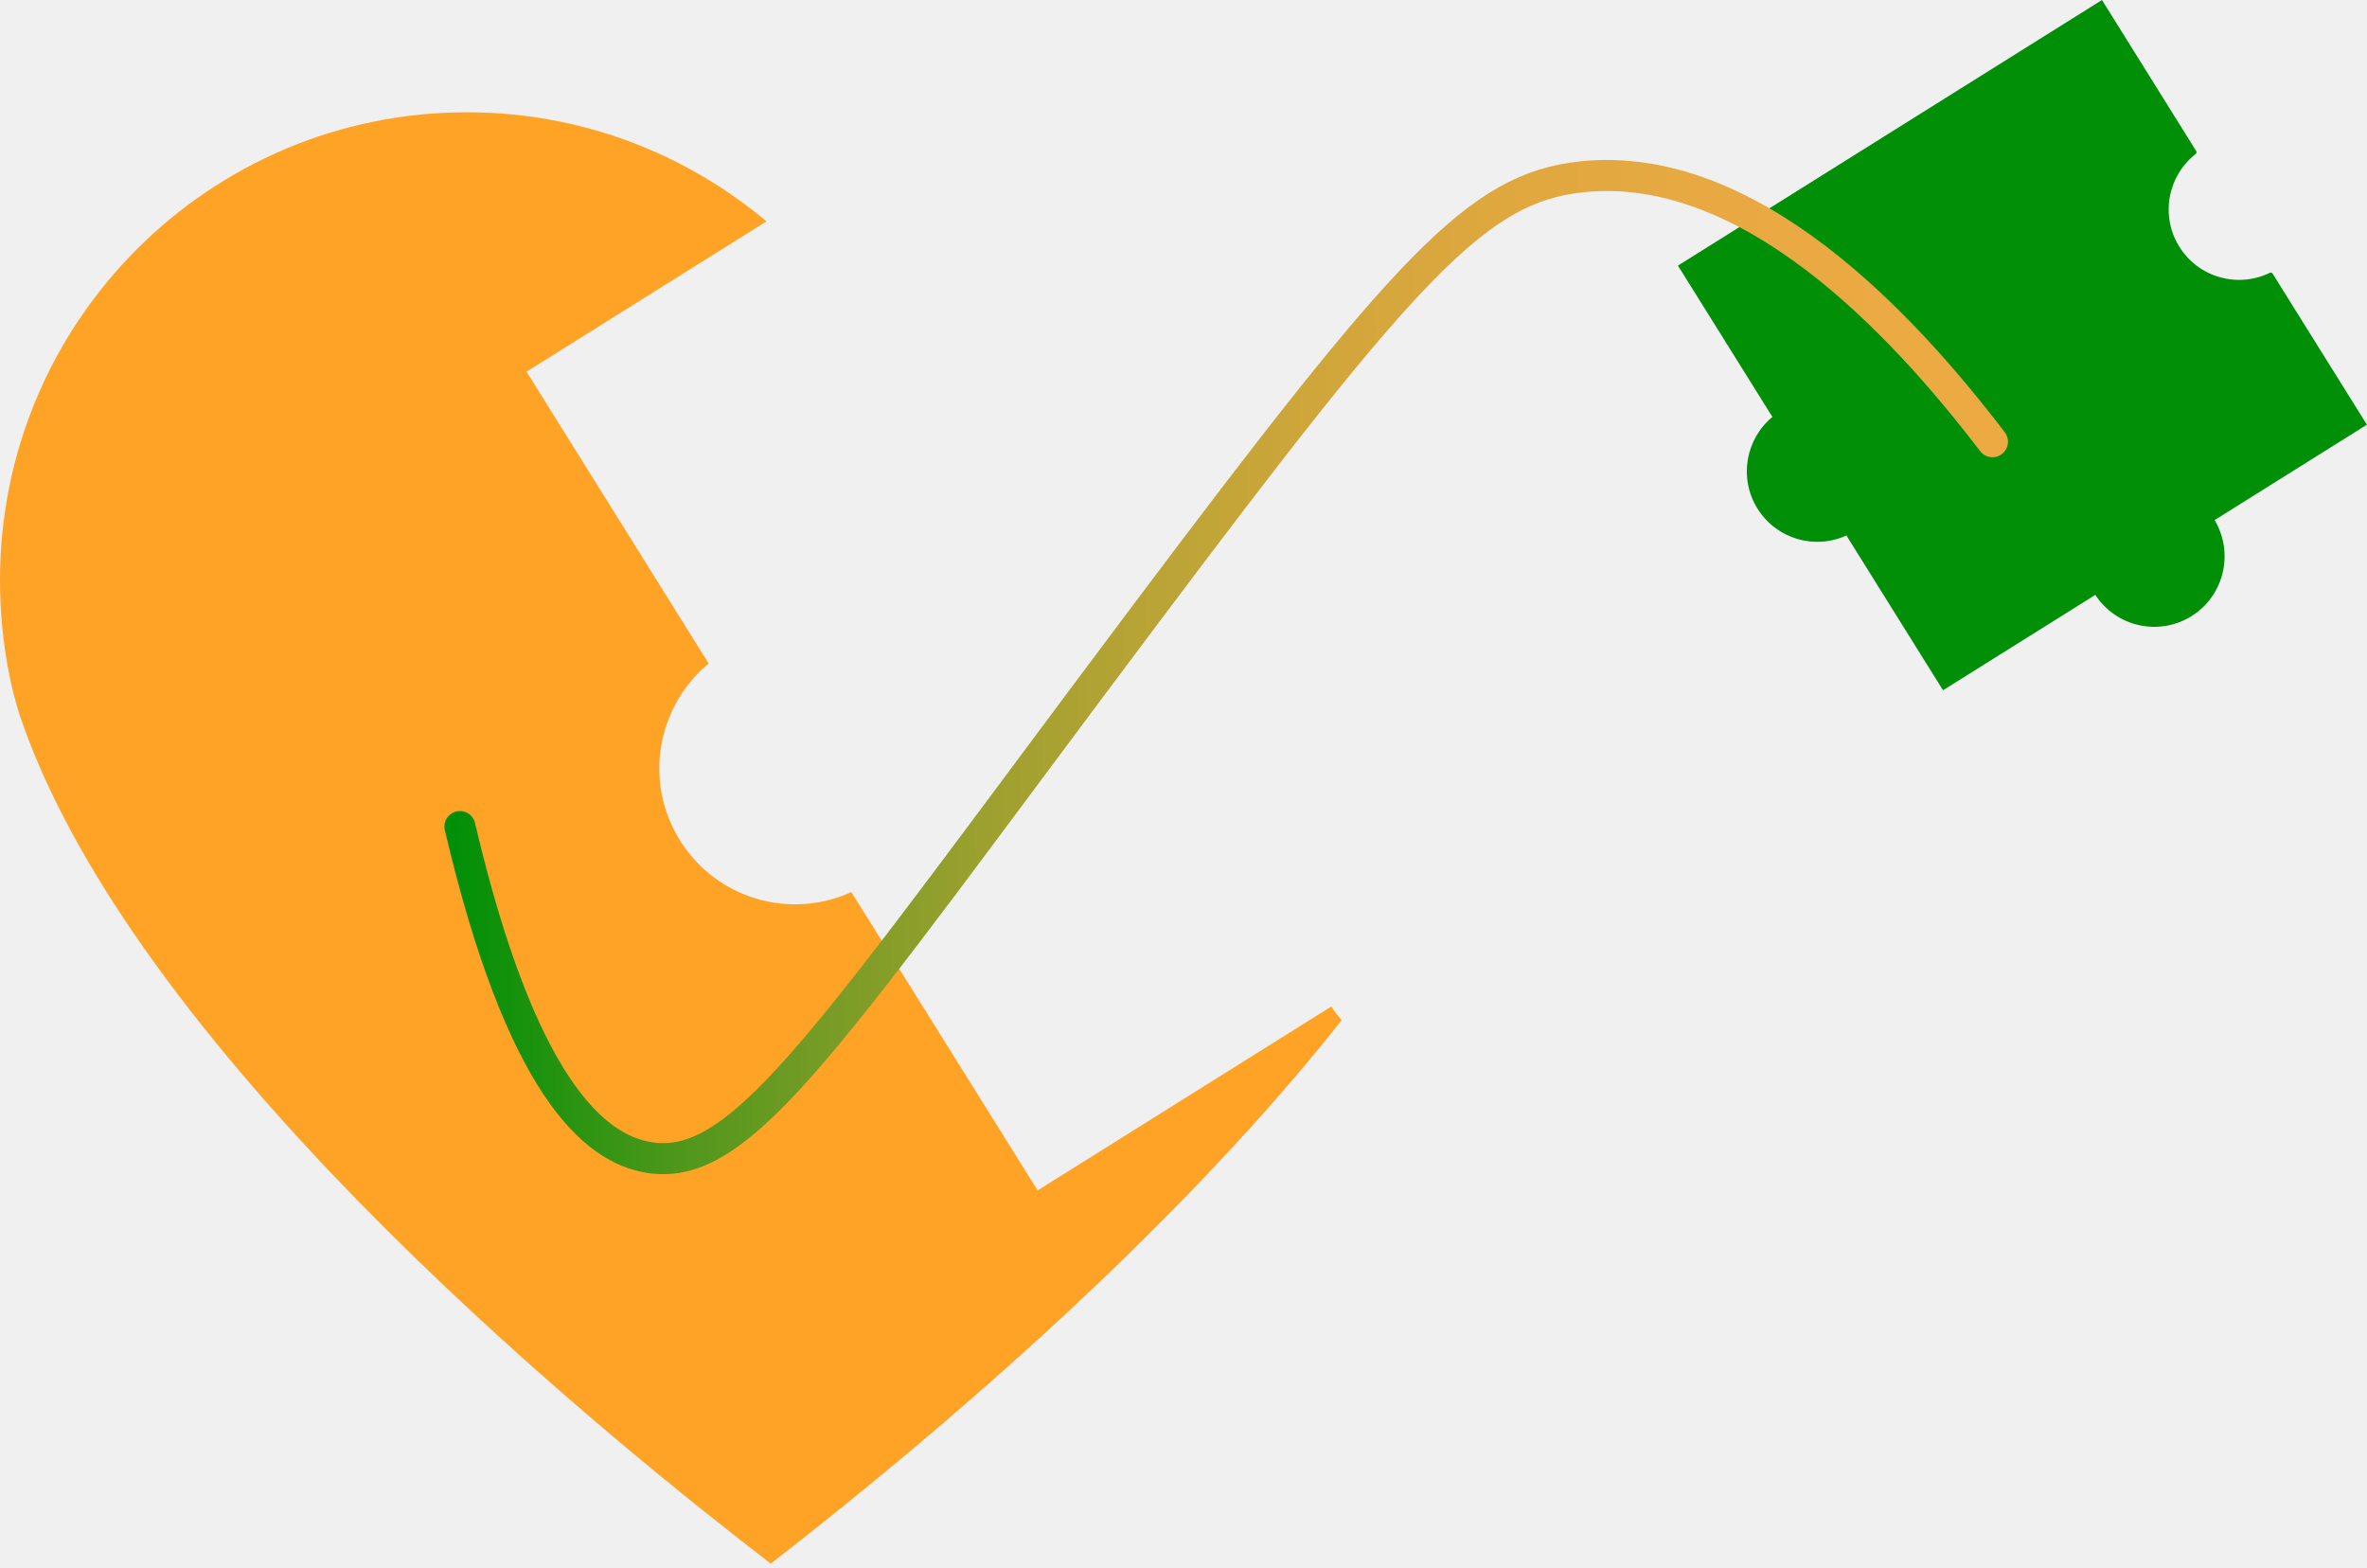
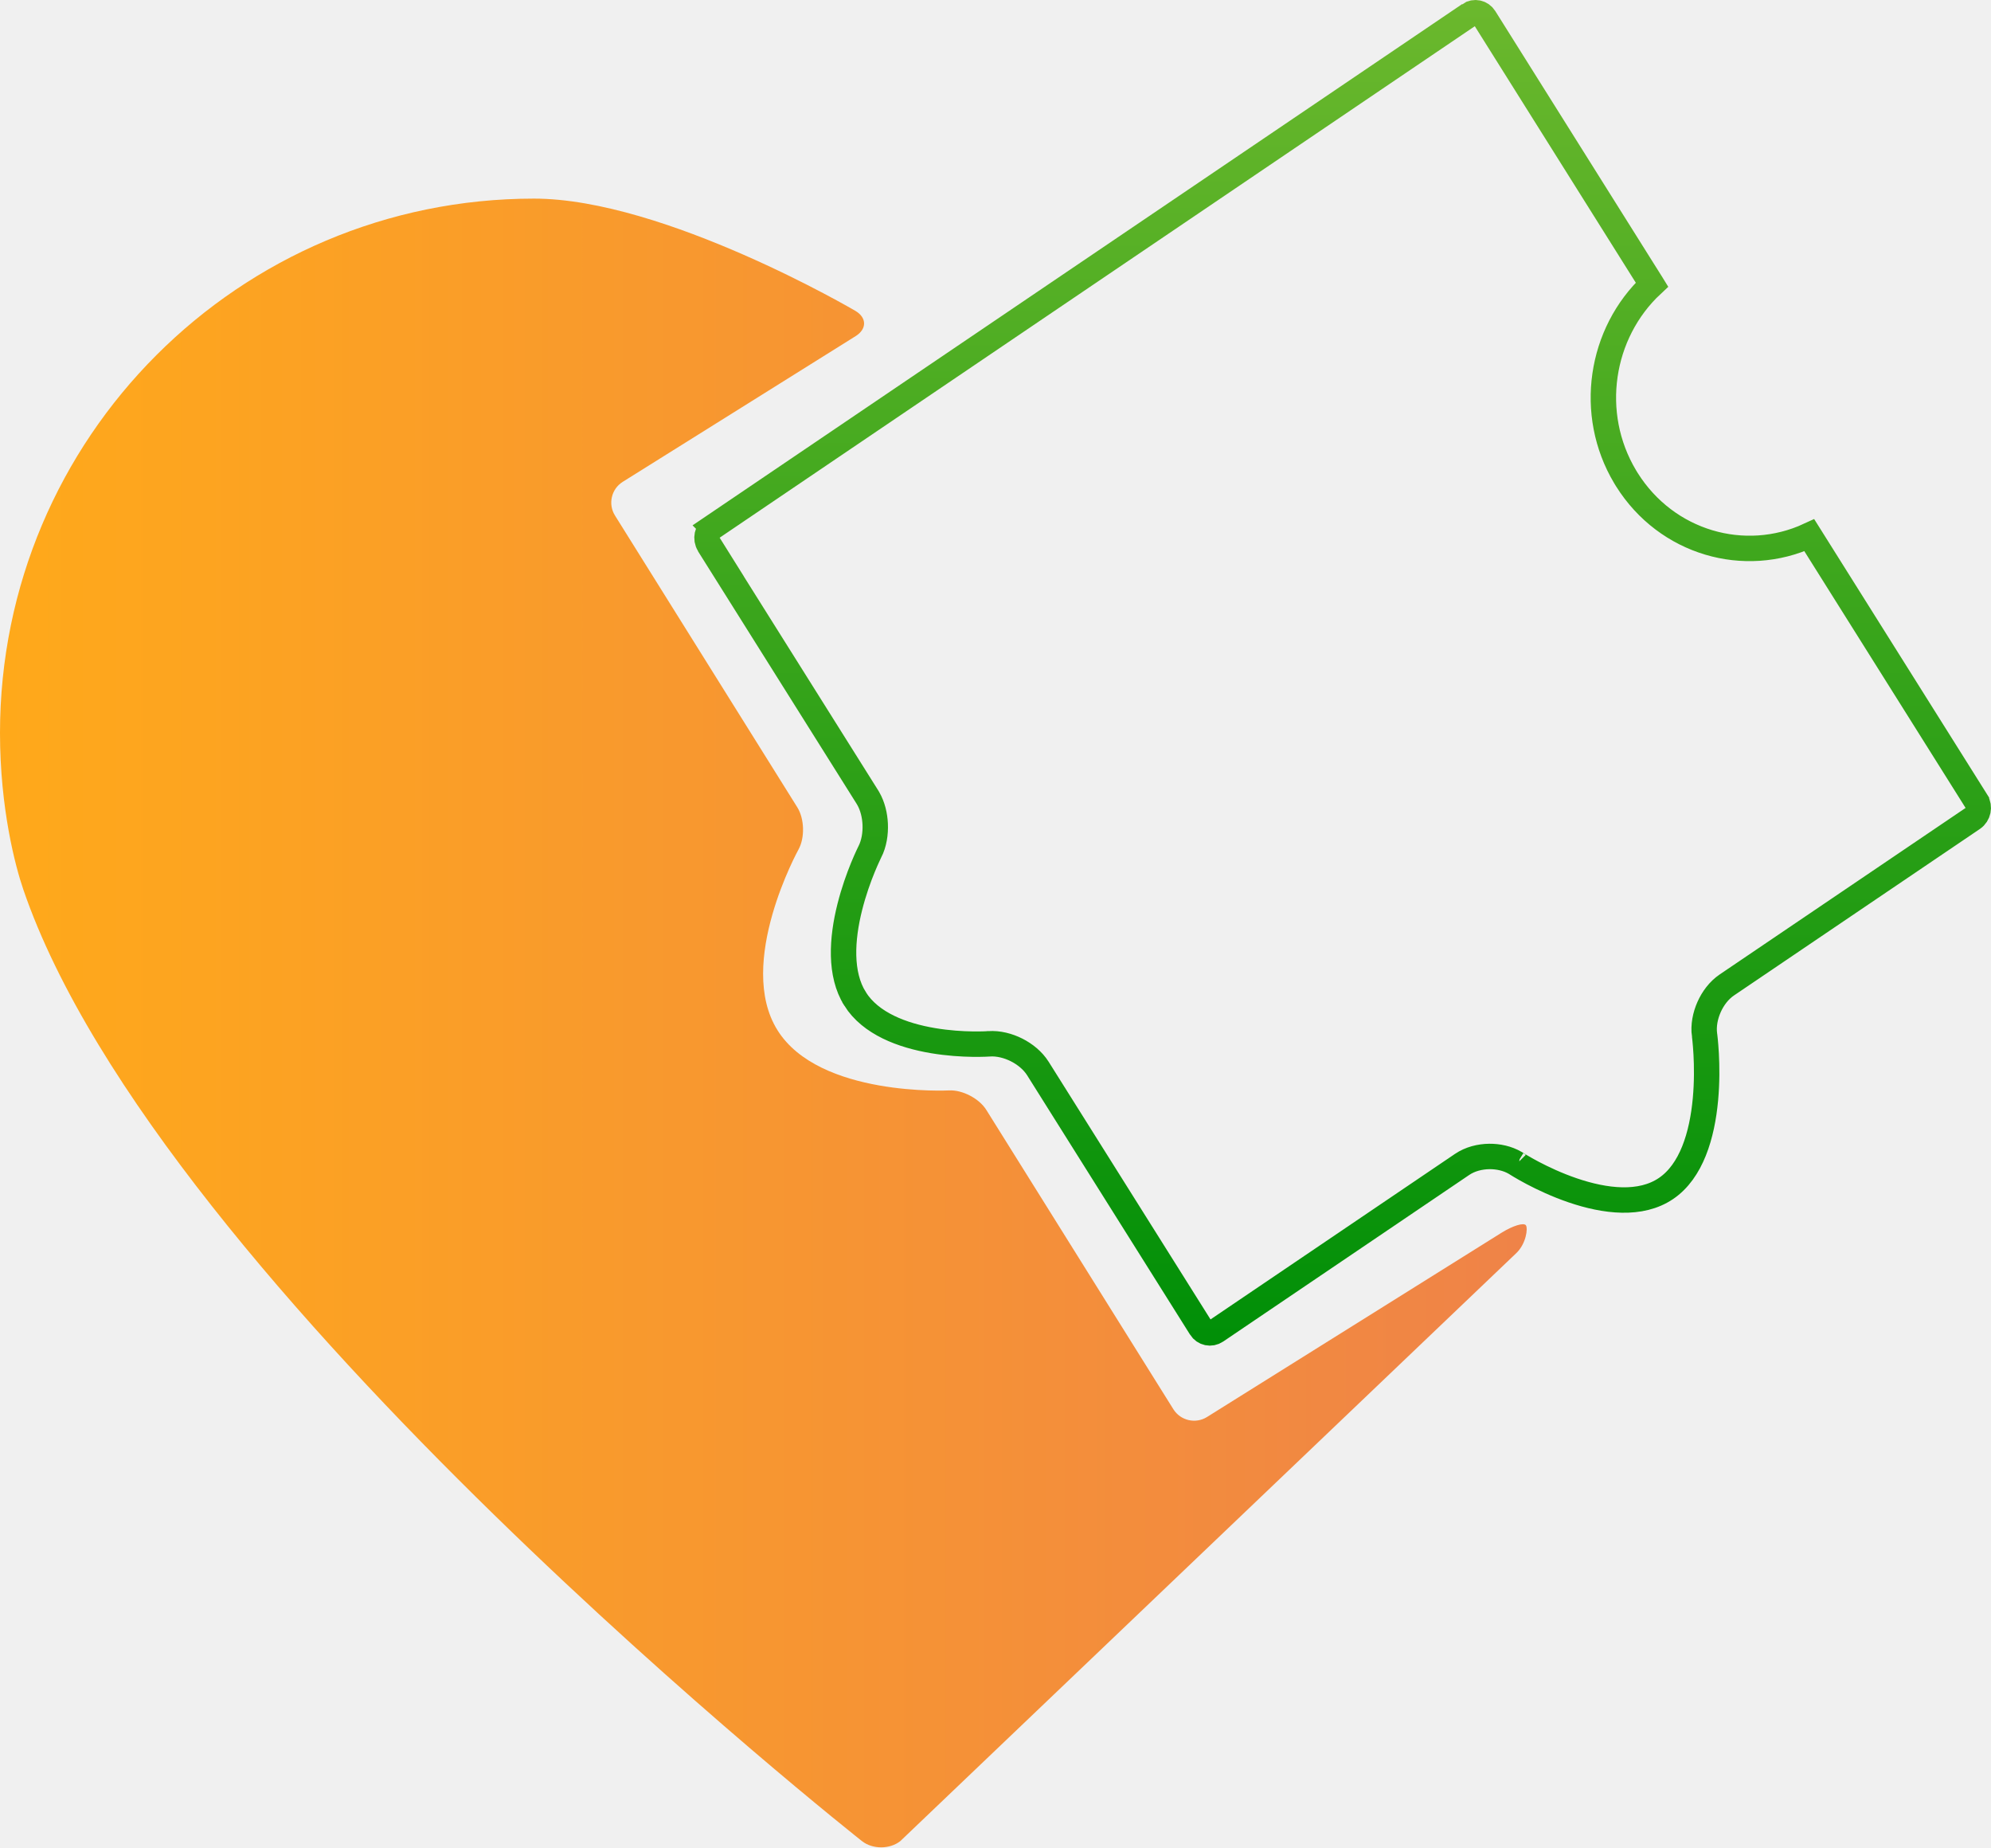
- <svg xmlns="http://www.w3.org/2000/svg" width="305" height="202" viewBox="0 0 305 202" fill="none">
-   <path d="M216.219 34.216L270.85 0L282.969 19.425C282.969 19.425 283.007 19.483 283.02 19.516C283.033 19.555 283.04 19.593 283.033 19.626C283.033 19.71 282.994 19.774 282.936 19.82C279.316 22.657 278.335 27.816 280.82 31.792C283.311 35.786 288.389 37.163 292.513 35.134C292.551 35.121 292.59 35.114 292.622 35.121C292.706 35.121 292.771 35.16 292.816 35.218C292.842 35.243 292.861 35.276 292.874 35.315L304.986 54.721L285.363 67.009C287.892 71.25 286.589 76.751 282.394 79.382C278.193 82.013 272.683 80.778 269.992 76.647L250.368 88.936L237.921 68.994C233.842 70.862 228.912 69.459 226.467 65.542C224.021 61.631 224.924 56.582 228.383 53.719L216.206 34.216H216.219Z" fill="#008F07" />
-   <path d="M171.539 129.687L133.705 153.379L109.7 114.936C101.834 118.543 92.335 115.834 87.618 108.284C82.901 100.747 84.643 91.005 91.316 85.491L67.846 47.888L98.763 28.521C88.315 19.762 74.867 14.467 60.18 14.467C26.941 14.461 0 41.449 0 74.747C0 83.267 1.742 89.815 2.626 92.408C17.939 137.231 80.701 187.142 99.311 201.467C112.352 191.357 147.941 162.998 172.881 131.452C172.404 130.896 171.952 130.314 171.539 129.681V129.687Z" fill="#FFA327" />
-   <path d="M59.264 106.5C67.085 139.83 76.455 148.059 83.746 149.158C95.891 150.994 106.654 133.728 147.089 79.841C181.425 34.08 190.401 24.222 203.759 22.787C225.273 20.479 244.928 41.443 256.737 56.912" stroke="url(#paint0_linear_21_441)" stroke-width="4" stroke-miterlimit="10" stroke-linecap="round" />
+ <svg xmlns="http://www.w3.org/2000/svg" width="235" height="218" viewBox="0 0 235 218" fill="none">
+   <g clip-path="url(#clip0_119_2195)">
+     <path d="M173.417 1.725C174.03 1.312 174.833 1.485 175.221 2.104L175.222 2.105L193.851 31.78C194.272 32.453 194.665 33.076 194.958 33.538C194.968 33.554 194.978 33.571 194.988 33.587C188.855 39.308 187.385 48.835 191.804 56.244L192.026 56.607C196.715 64.07 205.91 66.704 213.557 63.164L233.279 94.557V94.558C233.692 95.217 233.501 96.135 232.858 96.575L203.819 116.234C202.878 116.87 202.167 117.843 201.723 118.843C201.278 119.844 201.032 121.024 201.188 122.147C201.189 122.148 201.189 122.149 201.189 122.151C201.19 122.156 201.191 122.165 201.192 122.176C201.195 122.2 201.201 122.237 201.207 122.286C201.219 122.385 201.236 122.535 201.256 122.73C201.295 123.12 201.344 123.688 201.382 124.386C201.457 125.787 201.485 127.697 201.296 129.742C200.907 133.96 199.65 138.213 196.64 140.254C193.652 142.279 189.459 141.779 185.62 140.468C183.758 139.833 182.101 139.047 180.906 138.418C180.311 138.104 179.834 137.831 179.51 137.638C179.348 137.542 179.223 137.466 179.142 137.416C179.101 137.39 179.071 137.371 179.052 137.359C179.042 137.353 179.035 137.349 179.031 137.346C179.029 137.345 179.028 137.345 179.027 137.344H179.028L179.026 137.343L178.844 137.231C177.917 136.691 176.819 136.463 175.791 136.473C174.696 136.484 173.523 136.767 172.571 137.414L143.532 157.073C142.92 157.486 142.118 157.313 141.73 156.695L141.729 156.693L122.507 126.101C121.907 125.145 120.966 124.395 119.988 123.902C119.01 123.409 117.848 123.099 116.724 123.18H116.717C116.713 123.181 116.706 123.181 116.696 123.181C116.677 123.183 116.645 123.185 116.603 123.187C116.518 123.192 116.389 123.199 116.221 123.205C115.884 123.217 115.392 123.226 114.786 123.217C113.57 123.2 111.913 123.106 110.135 122.807C106.481 122.193 102.754 120.786 100.923 117.876V117.875C99.085 114.953 99.357 110.79 100.305 107.024C100.766 105.193 101.359 103.562 101.84 102.386C102.079 101.8 102.289 101.331 102.438 101.011C102.512 100.852 102.57 100.729 102.609 100.649C102.629 100.609 102.644 100.579 102.653 100.56C102.658 100.551 102.661 100.545 102.663 100.541C102.664 100.539 102.665 100.538 102.665 100.538C103.171 99.545 103.35 98.355 103.302 97.26C103.256 96.234 103.004 95.142 102.481 94.23L102.373 94.05L85.09 66.537H85.103L83.665 64.24C83.252 63.581 83.445 62.66 84.09 62.221L84.089 62.22L173.418 1.726L173.417 1.725Z" stroke="url(#paint0_linear_119_2195)" stroke-width="3" />
+     <path d="M180.101 144.594C179.854 144.249 178.547 144.646 177.206 145.487L142.462 167.22C141.121 168.06 139.336 167.646 138.496 166.304L116.412 130.972C115.571 129.63 113.591 128.598 112.014 128.679C112.014 128.679 96.7 129.468 91.766 121.571C86.827 113.686 94.248 100.248 94.248 100.248C95.013 98.859 94.95 96.63 94.115 95.282L72.584 60.832C71.743 59.49 72.158 57.704 73.499 56.863L100.995 39.664C102.336 38.823 102.319 37.48 100.954 36.68C100.954 36.68 78.41 23.438 63.027 23.438C28.215 23.438 0 51.673 0 86.498C0 95.415 1.819 102.258 2.752 104.971C18.785 151.858 101.743 217.268 101.743 217.268C102.987 218.248 105.019 218.248 106.262 217.268L179.008 147.843C180.136 146.731 180.355 144.951 180.107 144.6L180.101 144.594Z" fill="url(#paint1_linear_119_2195)" />
+   </g>
  <defs>
-     <linearGradient id="paint0_linear_21_441" x1="57.973" y1="85.95" x2="258.034" y2="85.95" gradientUnits="userSpaceOnUse">
-       <stop stop-color="#008F07" />
-       <stop offset="0.05" stop-color="#1A920D" />
-       <stop offset="0.14" stop-color="#4B971A" />
-       <stop offset="0.24" stop-color="#769C25" />
-       <stop offset="0.34" stop-color="#9BA02E" />
-       <stop offset="0.45" stop-color="#B9A435" />
-       <stop offset="0.56" stop-color="#D0A63B" />
-       <stop offset="0.69" stop-color="#E0A83F" />
-       <stop offset="0.82" stop-color="#E9A942" />
-       <stop offset="1" stop-color="#EDAA43" />
+     <linearGradient id="paint0_linear_119_2195" x1="158.472" y1="0.001" x2="158.472" y2="158.798" gradientUnits="userSpaceOnUse">
+       <stop stop-color="#6BB82D" />
+       <stop offset="1" stop-color="#008F07" />
    </linearGradient>
+     <linearGradient id="paint1_linear_119_2195" x1="0" y1="120.719" x2="180.194" y2="120.719" gradientUnits="userSpaceOnUse">
+       <stop stop-color="#FFA91A" />
+       <stop offset="1" stop-color="#EF8348" />
+     </linearGradient>
+     <clipPath id="clip0_119_2195">
+       <rect width="235" height="218" fill="white" />
+     </clipPath>
  </defs>
</svg>
